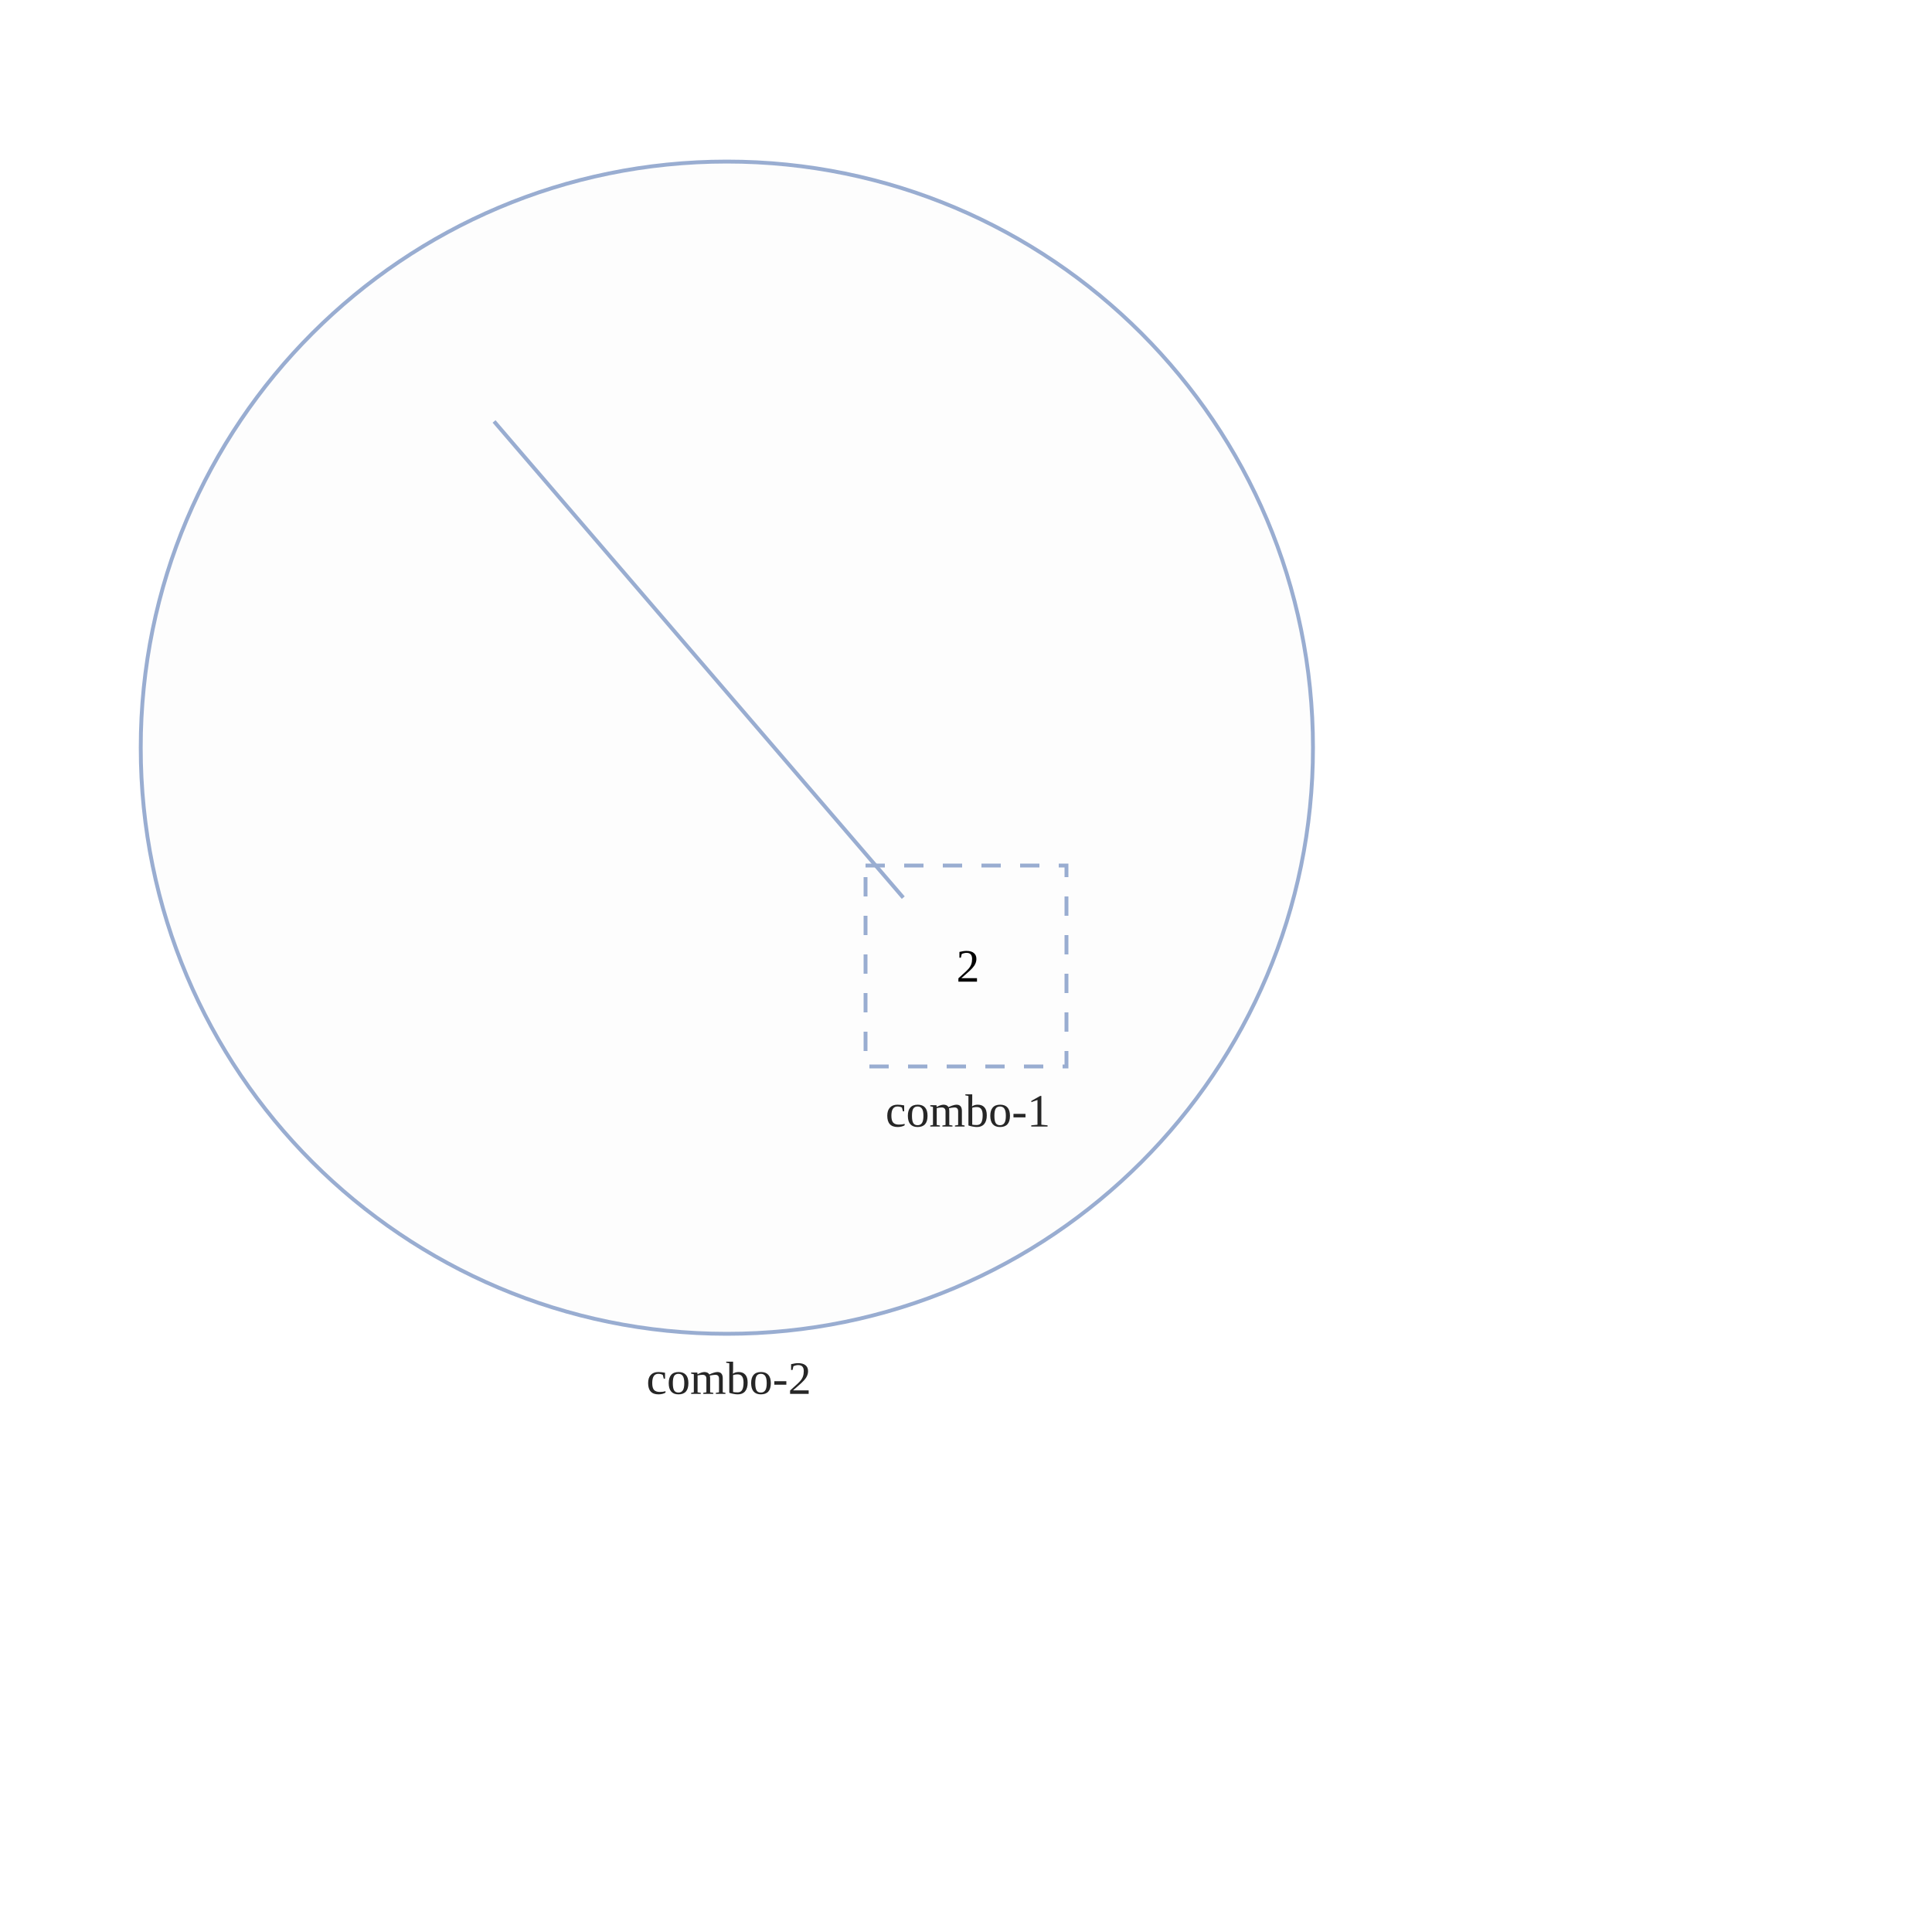
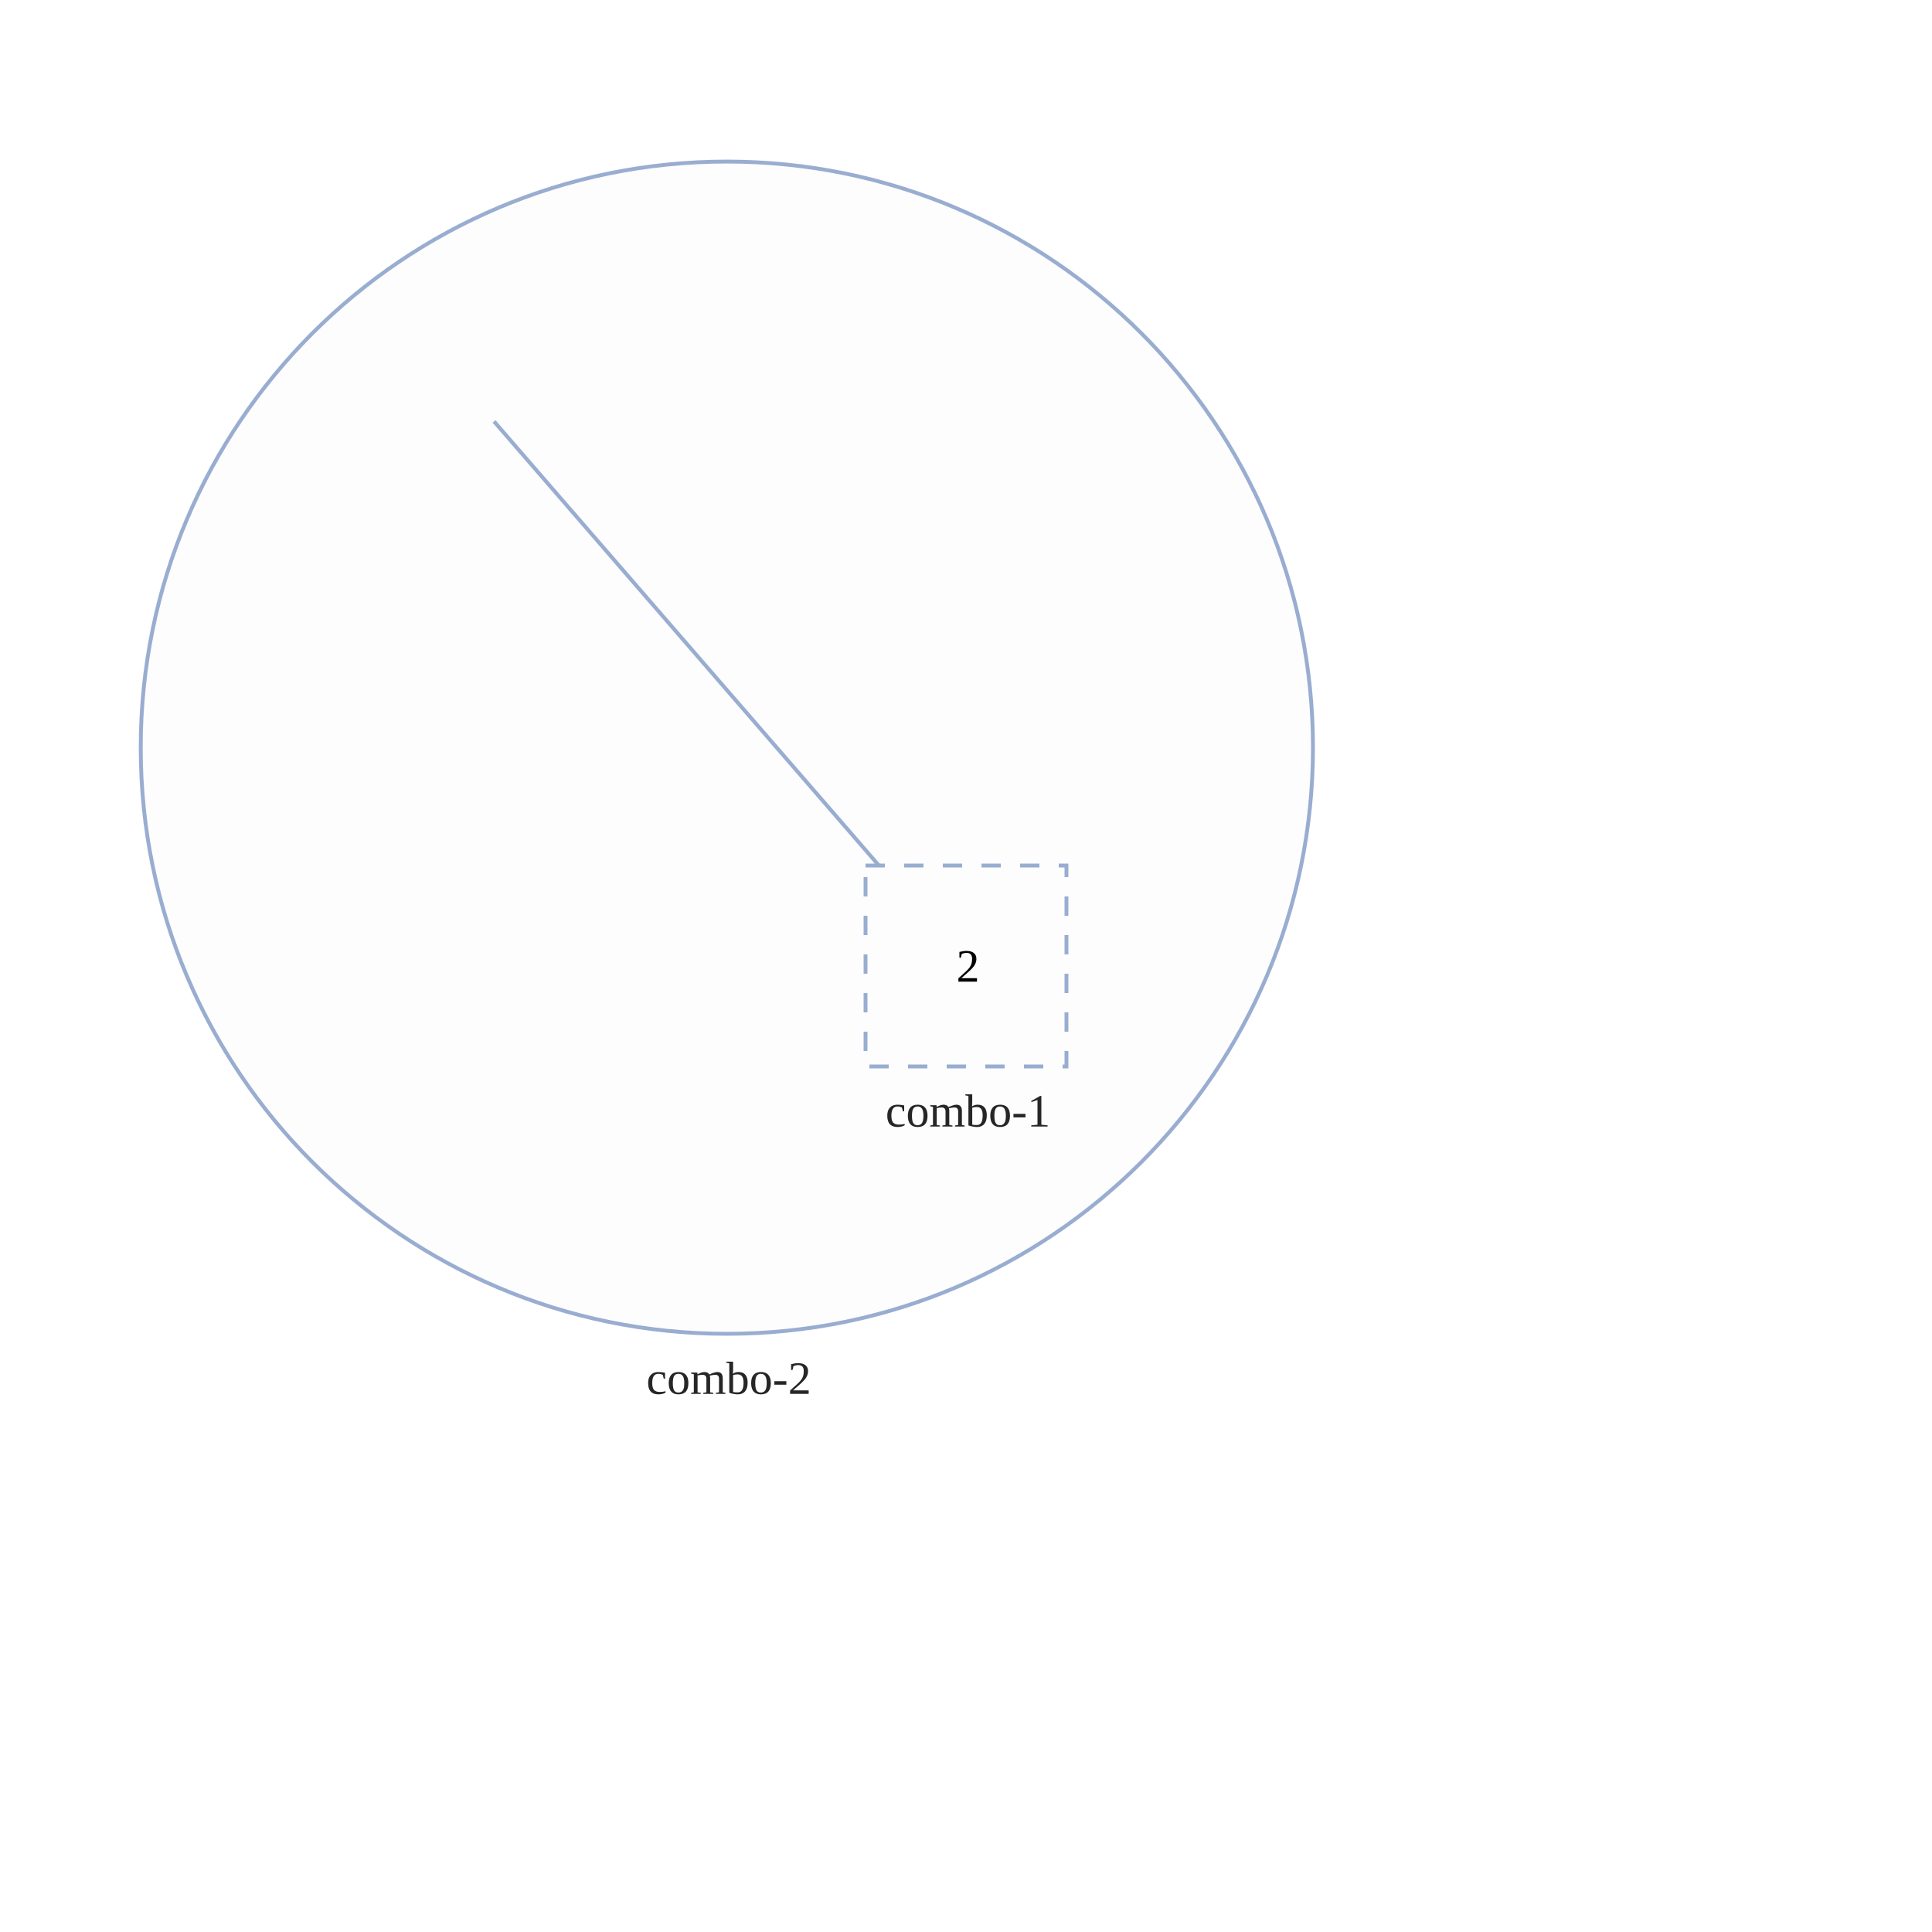
<svg xmlns="http://www.w3.org/2000/svg" width="500" height="500" style="background: transparent; position: absolute; outline: none;" color-interpolation-filters="sRGB" tabindex="1">
  <defs />
  <g>
    <g fill="none">
      <g fill="none">
        <g fill="none" x="188.11" y="193.5" transform="matrix(1,0,0,1,188.11,193.5)">
          <g>
            <circle fill="rgba(253,253,253,1)" stroke-dasharray="0,0" stroke-width="1" stroke="rgba(153,173,209,1)" r="151.687" />
          </g>
          <g fill="none" transform="matrix(1,0,0,1,0,151.6873)">
            <g>
              <text fill="rgba(0,0,0,0.851)" dominant-baseline="central" paint-order="stroke" dx="0.5" dy="11.5px" font-size="12" text-anchor="middle" font-weight="400">
                combo-2
              </text>
            </g>
          </g>
        </g>
        <g fill="none" x="250" y="250" transform="matrix(1,0,0,1,250,250)">
          <g>
            <path fill="rgba(253,253,253,1)" d="M -26,-26 l 52,0 l 0,52 l-52 0 z" stroke-dasharray="5,5" stroke-width="1" stroke="rgba(153,173,209,1)" width="52" height="52" x="-26" y="-26" />
          </g>
          <g fill="none" transform="matrix(1,0,0,1,0,26)">
            <g>
              <text fill="rgba(0,0,0,0.851)" dominant-baseline="central" paint-order="stroke" dx="0.5" dy="11.5px" font-size="12" text-anchor="middle" font-weight="400">
                combo-1
              </text>
            </g>
          </g>
          <g fill="none" x="0" y="0">
            <g>
              <text fill="rgba(0,0,0,1)" dominant-baseline="central" paint-order="stroke" dx="0.5" text-anchor="middle" font-size="12">
                2
              </text>
            </g>
          </g>
        </g>
      </g>
      <g fill="none">
        <g fill="none" marker-start="false" marker-end="false">
          <g fill="none" marker-start="false" marker-end="false" stroke="transparent" stroke-width="3" />
          <g>
-             <path fill="none" d="M 127.859,109.068 L 233.762,232.308" stroke-width="1" stroke="rgba(153,173,209,1)" />
-             <path fill="none" d="M 127.859,109.068 L 233.762,232.308" stroke-width="3" stroke="transparent" />
+             <path fill="none" d="M 127.859,109.068 L 227.467,224" stroke-width="1" stroke="rgba(153,173,209,1)" />
+             <path fill="none" d="M 127.859,109.068 L 227.467,224" stroke-width="3" stroke="transparent" />
          </g>
        </g>
      </g>
      <g fill="none">
        <g fill="none" x="120" y="100" transform="matrix(1,0,0,1,120,100)">
          <g>
            <circle fill="rgba(23,131,255,1)" stroke-width="0" stroke="rgba(0,0,0,1)" r="12" visibility="hidden" />
          </g>
          <g fill="none" transform="matrix(1,0,0,1,0,12)">
            <g>
              <text fill="rgba(0,0,0,0.851)" dominant-baseline="central" paint-order="stroke" dx="0.5" dy="11.5px" font-size="12" text-anchor="middle" font-weight="400" visibility="hidden">
                node-1
              </text>
            </g>
          </g>
        </g>
      </g>
    </g>
  </g>
</svg>
